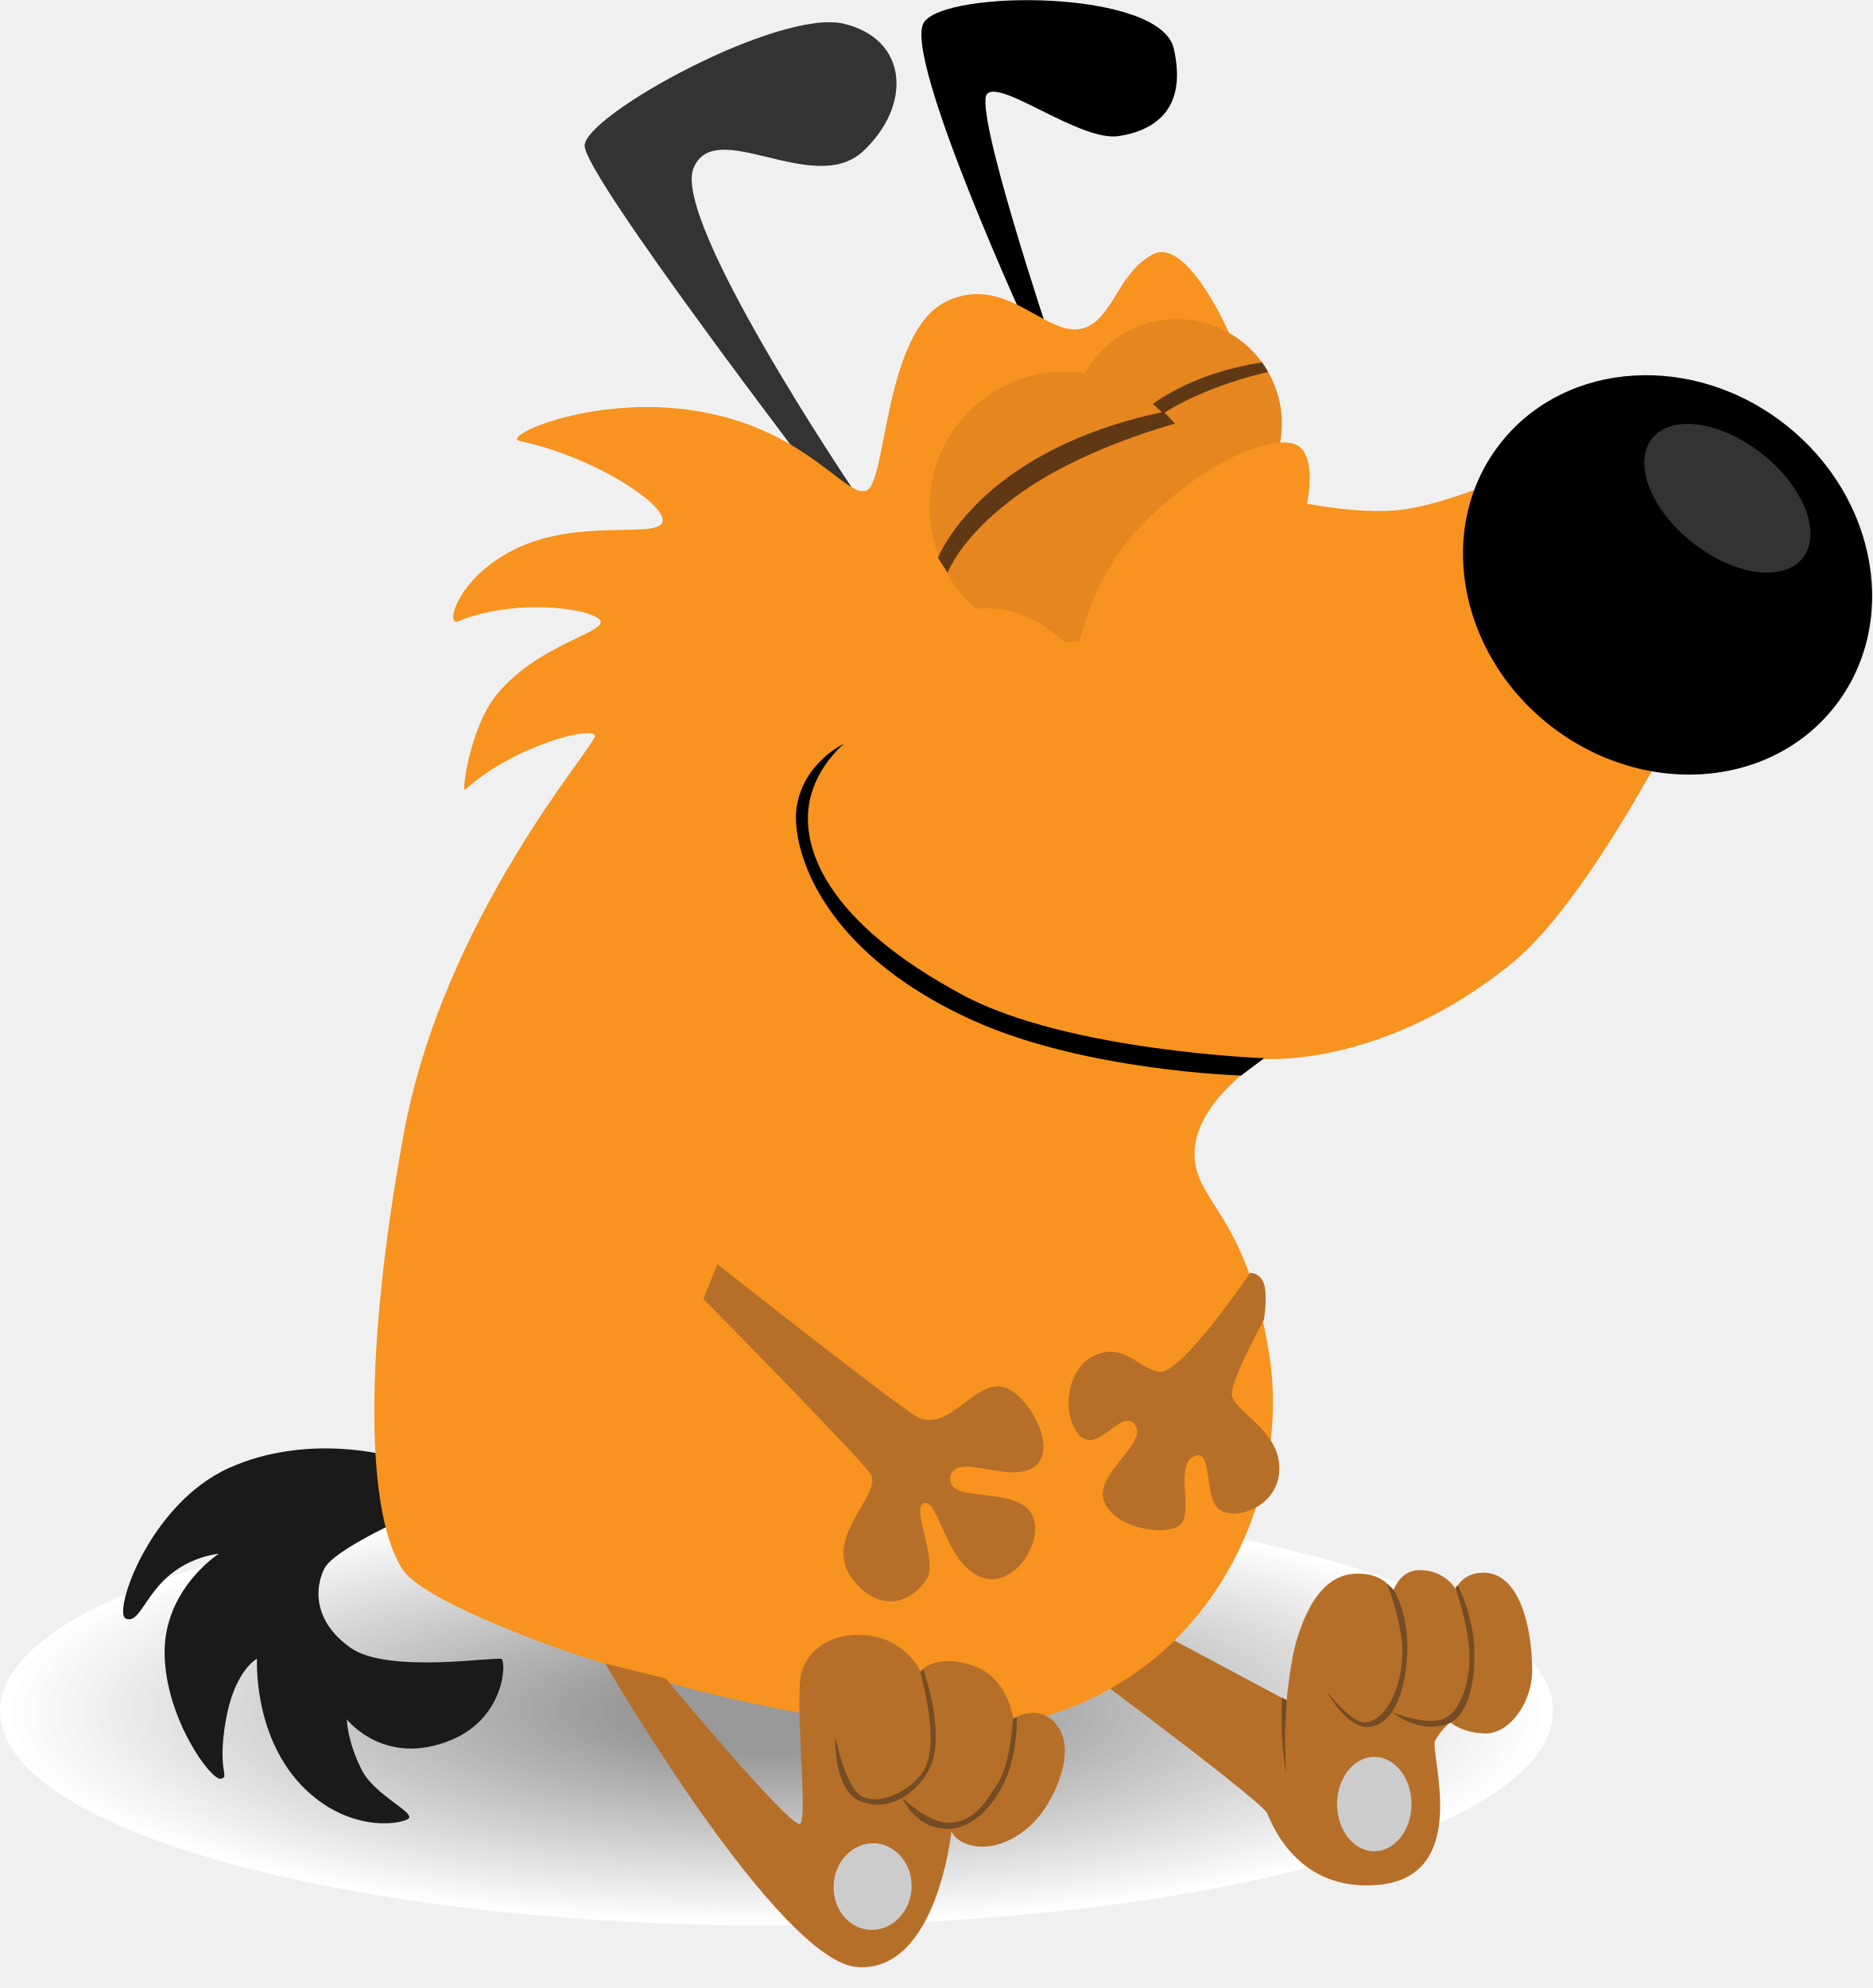
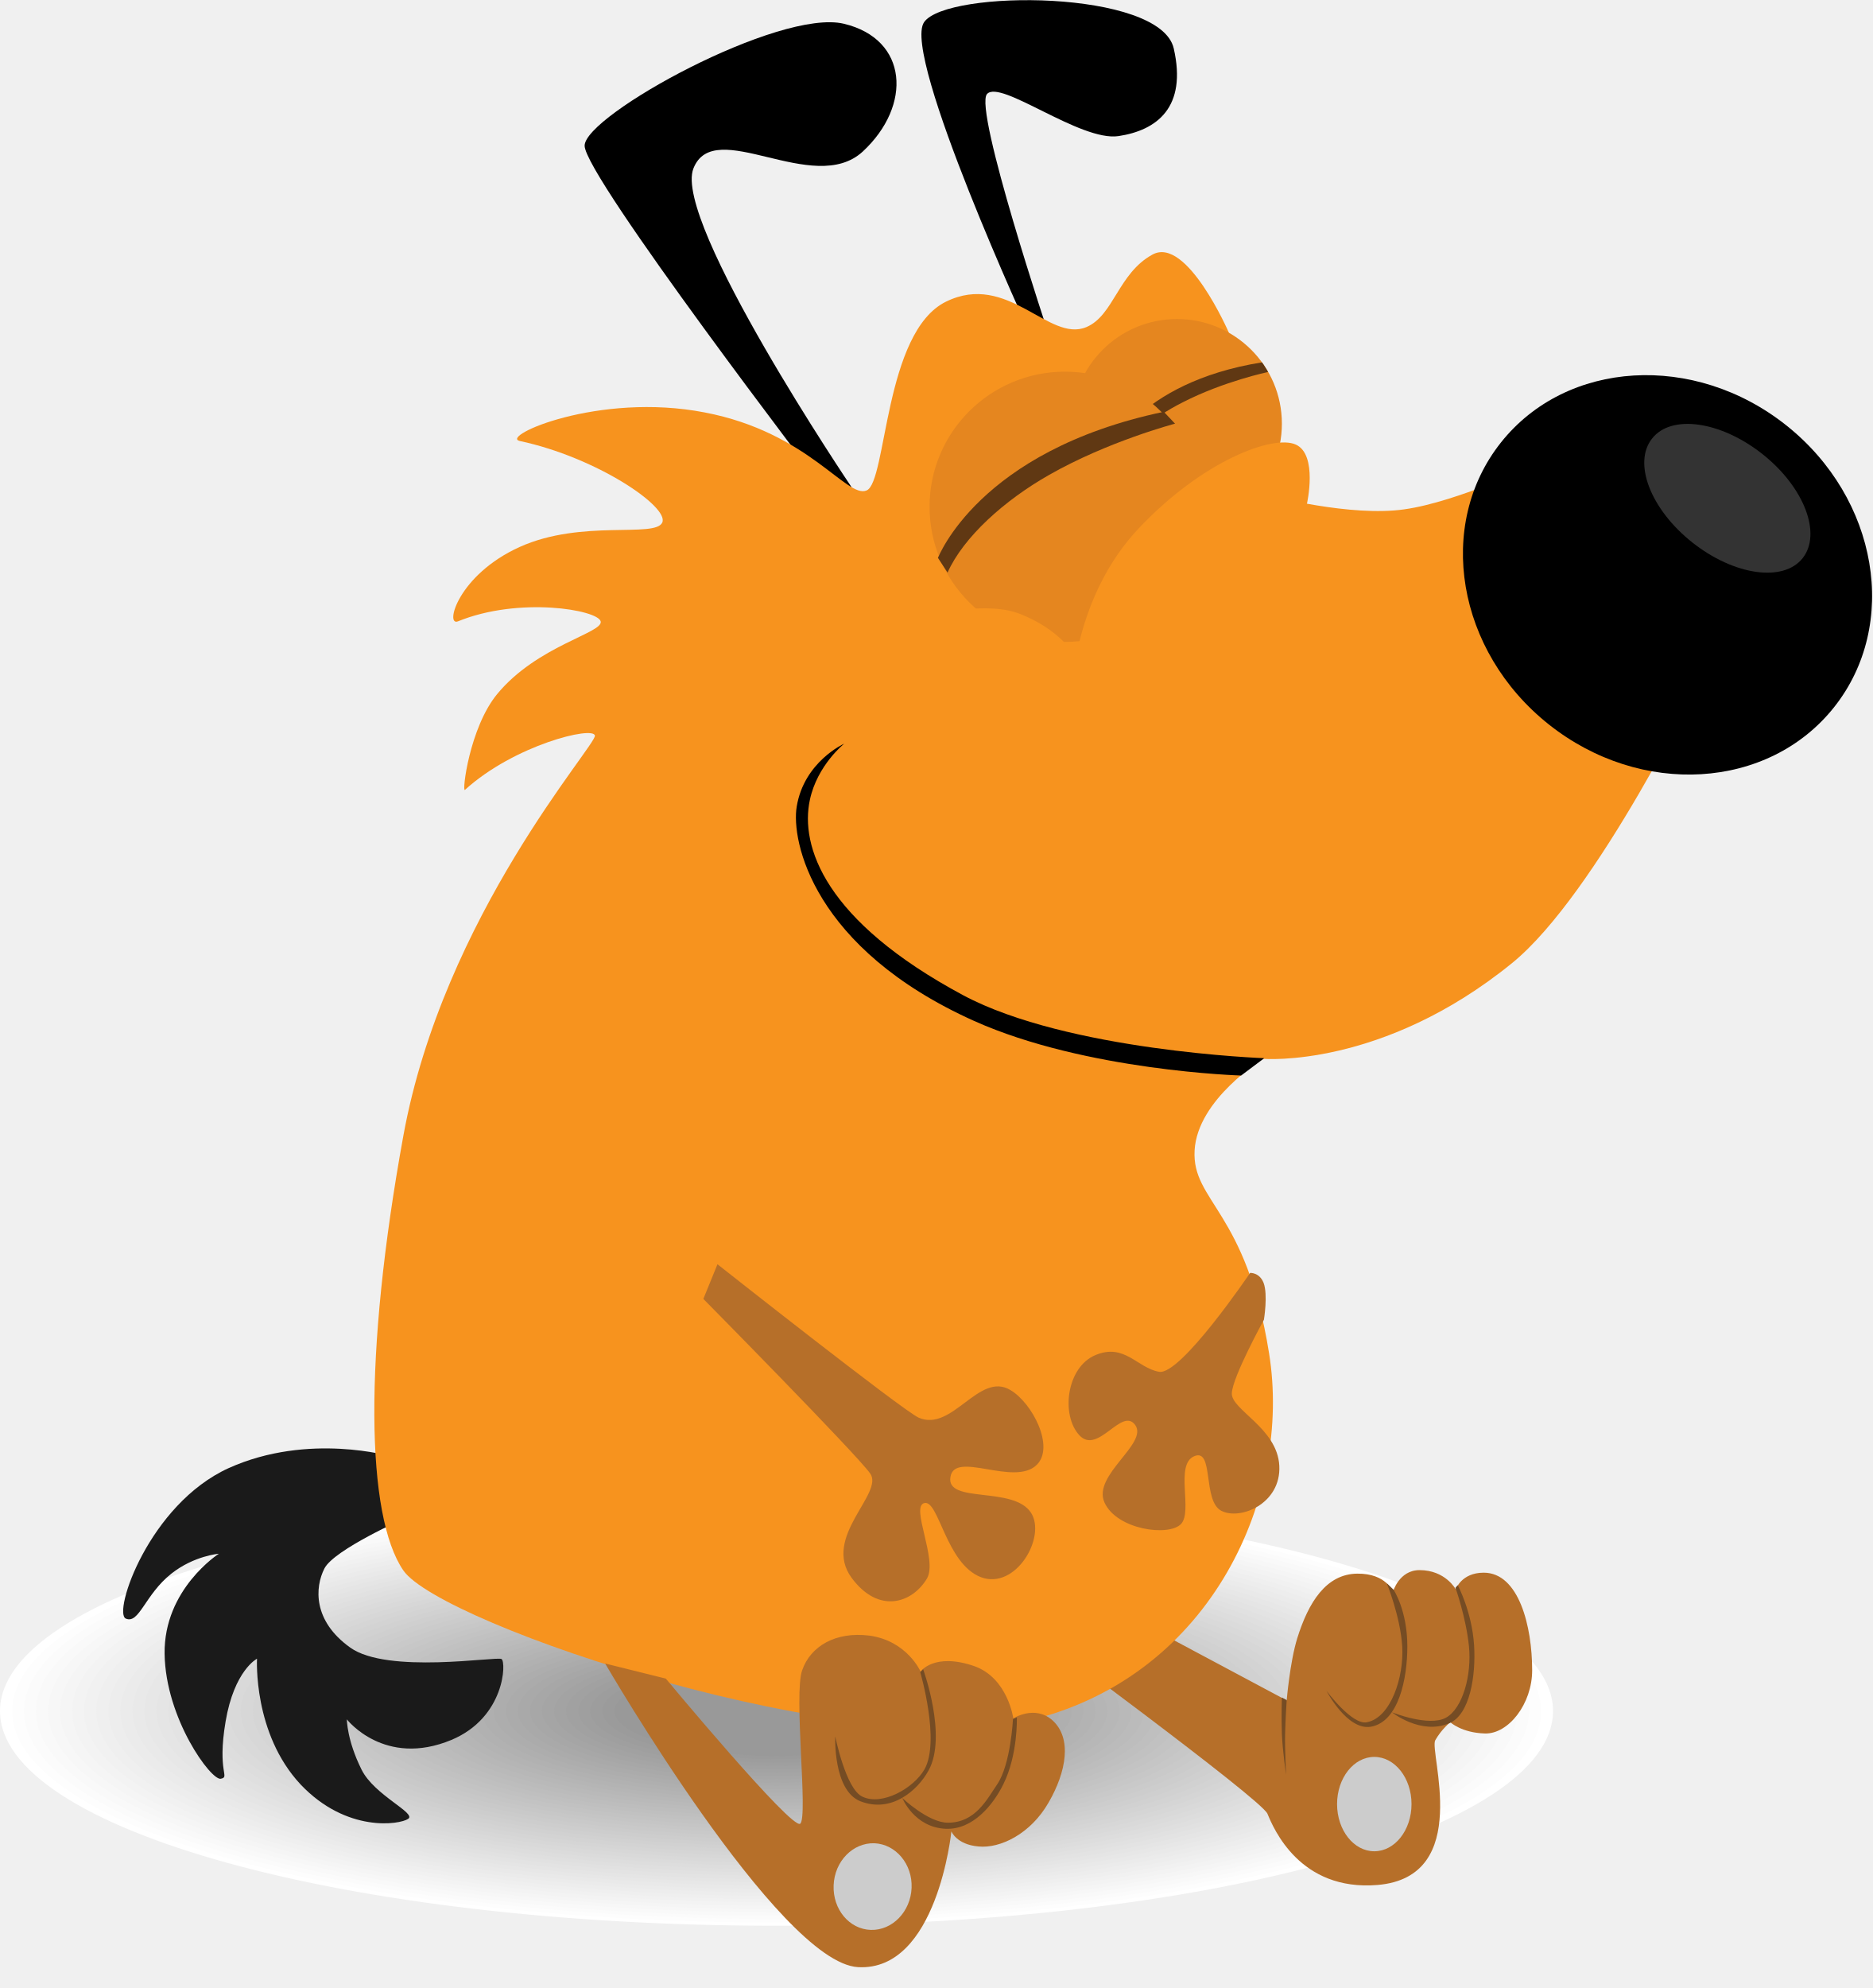
<svg xmlns="http://www.w3.org/2000/svg" version="1.1" id="Layer_1" x="0px" y="0px" viewBox="0 0 583.5 619.4" style="enable-background:new 0 0 583.5 619.4;" xml:space="preserve">
  <style type="text/css">
	.st0{fill:#FFFFFF;}
	.st1{fill:#FDFDFD;}
	.st2{fill:#FBFBFB;}
	.st3{fill:#F9F9F9;}
	.st4{fill:#F7F7F7;}
	.st5{fill:#F5F5F5;}
	.st6{fill:#F3F3F3;}
	.st7{fill:#F1F1F1;}
	.st8{fill:#EFEFEF;}
	.st9{fill:#EDEDED;}
	.st10{fill:#EBEBEB;}
	.st11{fill:#E9E9E9;}
	.st12{fill:#E7E7E7;}
	.st13{fill:#E5E5E5;}
	.st14{fill:#E3E3E3;}
	.st15{fill:#E1E1E1;}
	.st16{fill:#DFDFDF;}
	.st17{fill:#DDDDDD;}
	.st18{fill:#DBDBDB;}
	.st19{fill:#D9D9D9;}
	.st20{fill:#D7D7D7;}
	.st21{fill:#D5D5D5;}
	.st22{fill:#D3D3D3;}
	.st23{fill:#D1D1D1;}
	.st24{fill:#CFCFCF;}
	.st25{fill:#CDCDCD;}
	.st26{fill:#CBCBCB;}
	.st27{fill:#C9C9C9;}
	.st28{fill:#C7C7C7;}
	.st29{fill:#C5C5C5;}
	.st30{fill:#C3C3C3;}
	.st31{fill:#C1C1C1;}
	.st32{fill:#BFBFBF;}
	.st33{fill:#BDBDBD;}
	.st34{fill:#BBBBBB;}
	.st35{fill:#B9B9B9;}
	.st36{fill:#B7B7B7;}
	.st37{fill:#B5B5B5;}
	.st38{fill:#B3B3B3;}
	.st39{fill:#B1B1B1;}
	.st40{fill:#AFAFAF;}
	.st41{fill:#ADADAD;}
	.st42{fill:#ABABAB;}
	.st43{fill:#A9A9A9;}
	.st44{fill:#A7A7A7;}
	.st45{fill:#A5A5A5;}
	.st46{fill:#A3A3A3;}
	.st47{fill:#A1A1A1;}
	.st48{fill:#9F9F9F;}
	.st49{fill:#9D9D9D;}
	.st50{fill:#9B9B9B;}
	.st51{fill:#999999;}
- 	.st52{fill:#333333;}
- 	.st53{fill:#B66F29;}
- 	.st54{fill:#754C24;}
- 	.st55{fill:#CCCCCC;}
- 	.st56{fill:#1A1A1A;}
- 	.st57{fill:#F7931E;}
- 	.st58{fill:#E5861F;}
- 	.st59{fill:#603813;}
+ 	.st52{fill:#B66F29;}
+ 	.st53{fill:#754C24;}
+ 	.st54{fill:#CCCCCC;}
+ 	.st55{fill:#1A1A1A;}
+ 	.st56{fill:#F7931E;}
+ 	.st57{fill:#E5861F;}
+ 	.st58{fill:#603813;}
+ 	.st59{fill:#333333;}
</style>
  <g>
+     <path class="st0" d="M0,533.1c0,37,108.4,66.9,242,66.9c133.7,0,242-29.9,242-66.9c0-36.9-108.4-66.9-242-66.9   C108.4,466.2,0,496.2,0,533.1z" />
+     <path class="st1" d="M3.8,533.1C3.8,569.5,110.4,599,242,599s238.3-29.5,238.3-65.8c0-36.4-106.7-65.9-238.3-65.9   C110.4,467.3,3.8,496.8,3.8,533.1z" />
+     <path class="st2" d="M7.5,533.1c0,35.8,105,64.8,234.5,64.8s234.5-29,234.5-64.8s-105-64.8-234.5-64.8S7.5,497.3,7.5,533.1z" />
+     <ellipse class="st3" cx="242" cy="533.1" rx="230.8" ry="63.8" />
+     <ellipse class="st4" cx="242" cy="533.1" rx="227" ry="62.7" />
+     <ellipse class="st5" cx="242" cy="533.1" rx="223.3" ry="61.7" />
+     <ellipse class="st6" cx="242" cy="533.1" rx="219.5" ry="60.7" />
+     <ellipse class="st7" cx="242" cy="533.1" rx="215.8" ry="59.6" />
+     <ellipse class="st8" cx="242" cy="533.1" rx="212" ry="58.6" />
+     <ellipse class="st9" cx="242" cy="533.1" rx="208.2" ry="57.6" />
+     <ellipse class="st10" cx="242" cy="533.1" rx="204.5" ry="56.5" />
+     <ellipse class="st11" cx="242" cy="533.1" rx="200.7" ry="55.5" />
+     <ellipse class="st12" cx="242" cy="533.1" rx="197" ry="54.4" />
+     <ellipse class="st13" cx="242" cy="533.1" rx="193.2" ry="53.4" />
+     <ellipse class="st14" cx="242" cy="533.1" rx="189.5" ry="52.4" />
+     <ellipse class="st15" cx="242" cy="533.1" rx="185.7" ry="51.3" />
+     <ellipse class="st16" cx="242" cy="533.1" rx="182" ry="50.3" />
+     <ellipse class="st17" cx="242" cy="533.1" rx="178.2" ry="49.3" />
+     <ellipse class="st18" cx="242" cy="533.1" rx="174.5" ry="48.2" />
+     <ellipse class="st19" cx="242" cy="533.1" rx="170.7" ry="47.2" />
+     <ellipse class="st20" cx="242" cy="533.1" rx="167" ry="46.1" />
+     <ellipse class="st21" cx="242" cy="533.1" rx="163.2" ry="45.1" />
+     <ellipse class="st22" cx="242" cy="533.1" rx="159.4" ry="44.1" />
+     <ellipse class="st23" cx="242" cy="533.1" rx="155.7" ry="43" />
+     <ellipse class="st24" cx="242" cy="533.1" rx="151.9" ry="42" />
+     <ellipse class="st25" cx="242" cy="533.1" rx="148.2" ry="41" />
+     <ellipse class="st26" cx="242" cy="533.1" rx="144.4" ry="39.9" />
+     <ellipse class="st27" cx="242" cy="533.1" rx="140.7" ry="38.9" />
+     <ellipse class="st28" cx="242" cy="533.1" rx="136.9" ry="37.8" />
+     <ellipse class="st29" cx="242" cy="533.1" rx="133.2" ry="36.8" />
+     <ellipse class="st30" cx="242" cy="533.1" rx="129.4" ry="35.8" />
+     <ellipse class="st31" cx="242" cy="533.1" rx="125.7" ry="34.7" />
+     <ellipse class="st32" cx="242" cy="533.1" rx="121.9" ry="33.7" />
+     <ellipse class="st33" cx="242" cy="533.1" rx="118.1" ry="32.7" />
+     <ellipse class="st34" cx="242" cy="533.1" rx="114.4" ry="31.6" />
+     <ellipse class="st35" cx="242" cy="533.1" rx="110.6" ry="30.6" />
+     <ellipse class="st36" cx="242" cy="533.1" rx="106.9" ry="29.5" />
+     <ellipse class="st37" cx="242" cy="533.1" rx="103.1" ry="28.5" />
+     <ellipse class="st38" cx="242" cy="533.1" rx="99.4" ry="27.5" />
+     <ellipse class="st39" cx="242" cy="533.1" rx="95.6" ry="26.4" />
+     <path class="st40" d="M150.2,533.1c0,14,41.1,25.4,91.9,25.4c50.7,0,91.9-11.4,91.9-25.4s-41.1-25.4-91.9-25.4   C191.3,507.7,150.2,519.1,150.2,533.1z" />
+     <path class="st41" d="M153.9,533.1c0,13.4,39.5,24.4,88.1,24.4c48.7,0,88.1-10.9,88.1-24.4c0-13.4-39.4-24.4-88.1-24.4   C193.4,508.8,153.9,519.7,153.9,533.1z" />
+     <path class="st42" d="M157.7,533.1c0,12.9,37.8,23.3,84.4,23.3s84.4-10.4,84.4-23.3c0-12.9-37.8-23.3-84.4-23.3   C195.4,509.8,157.7,520.3,157.7,533.1z" />
+     <path class="st43" d="M161.4,533.1c0,12.3,36.1,22.3,80.6,22.3s80.6-10,80.6-22.3s-36.1-22.3-80.6-22.3   C197.5,510.9,161.4,520.8,161.4,533.1z" />
+     <path class="st44" d="M165.2,533.1c0,11.7,34.4,21.2,76.9,21.2c42.4,0,76.8-9.5,76.8-21.2s-34.4-21.2-76.8-21.2   C199.6,511.9,165.2,521.4,165.2,533.1z" />
+     <path class="st45" d="M168.9,533.1c0,11.2,32.7,20.2,73.1,20.2s73.1-9,73.1-20.2c0-11.1-32.7-20.2-73.1-20.2   C201.7,512.9,168.9,522,168.9,533.1z" />
+     <path class="st46" d="M172.7,533.1c0,10.6,31.1,19.2,69.4,19.2s69.3-8.6,69.3-19.2c0-10.6-31-19.2-69.3-19.2   C203.7,514,172.7,522.6,172.7,533.1z" />
+     <path class="st47" d="M176.4,533.1c0,10,29.4,18.1,65.6,18.1s65.6-8.1,65.6-18.1S278.2,515,242,515S176.4,523.1,176.4,533.1z" />
+     <path class="st48" d="M180.2,533.1c0,9.4,27.7,17.1,61.8,17.1c34.2,0,61.8-7.7,61.8-17.1c0-9.4-27.7-17.1-61.8-17.1   S180.2,523.7,180.2,533.1z" />
+     <path class="st49" d="M183.9,533.1c0,8.9,26,16.1,58.1,16.1s58.1-7.2,58.1-16.1c0-8.9-26-16.1-58.1-16.1   C210,517.1,183.9,524.3,183.9,533.1z" />
+     <path class="st50" d="M187.7,533.1c0,8.3,24.3,15,54.3,15s54.3-6.7,54.3-15s-24.3-15-54.3-15C212,518.1,187.7,524.8,187.7,533.1z" />
+     <path class="st51" d="M191.5,533.1c0,7.7,22.7,14,50.6,14s50.6-6.3,50.6-14s-22.6-14-50.6-14C214.1,519.2,191.5,525.4,191.5,533.1z   " />
+   </g>
+   <g>
    <g>
-       <path class="st0" d="M0,533.1C0,570.1,108.4,600,242,600c133.7,0,242-29.9,242-66.9c0-36.9-108.4-66.9-242-66.9    C108.4,466.2,0,496.2,0,533.1z" />
-       <path class="st1" d="M3.8,533.1C3.8,569.5,110.4,599,242,599c131.6,0,238.3-29.5,238.3-65.8c0-36.4-106.7-65.9-238.3-65.9    C110.4,467.3,3.8,496.8,3.8,533.1z" />
-       <path class="st2" d="M7.5,533.1c0,35.8,105,64.8,234.5,64.8c129.5,0,234.5-29,234.5-64.8c0-35.8-105-64.8-234.5-64.8    C112.5,468.3,7.5,497.3,7.5,533.1z" />
-       <ellipse class="st3" cx="242" cy="533.1" rx="230.8" ry="63.8" />
-       <ellipse class="st4" cx="242" cy="533.1" rx="227" ry="62.7" />
-       <ellipse class="st5" cx="242" cy="533.1" rx="223.3" ry="61.7" />
-       <ellipse class="st6" cx="242" cy="533.1" rx="219.5" ry="60.7" />
-       <ellipse class="st7" cx="242" cy="533.1" rx="215.8" ry="59.6" />
-       <ellipse class="st8" cx="242" cy="533.1" rx="212" ry="58.6" />
-       <ellipse class="st9" cx="242" cy="533.1" rx="208.2" ry="57.6" />
-       <ellipse class="st10" cx="242" cy="533.1" rx="204.5" ry="56.5" />
-       <ellipse class="st11" cx="242" cy="533.1" rx="200.7" ry="55.5" />
-       <ellipse class="st12" cx="242" cy="533.1" rx="197" ry="54.4" />
-       <ellipse class="st13" cx="242" cy="533.1" rx="193.2" ry="53.4" />
-       <ellipse class="st14" cx="242" cy="533.1" rx="189.5" ry="52.4" />
-       <ellipse class="st15" cx="242" cy="533.1" rx="185.7" ry="51.3" />
-       <ellipse class="st16" cx="242" cy="533.1" rx="182" ry="50.3" />
-       <ellipse class="st17" cx="242" cy="533.1" rx="178.2" ry="49.3" />
-       <ellipse class="st18" cx="242" cy="533.1" rx="174.5" ry="48.2" />
-       <ellipse class="st19" cx="242" cy="533.1" rx="170.7" ry="47.2" />
-       <ellipse class="st20" cx="242" cy="533.1" rx="167" ry="46.1" />
-       <ellipse class="st21" cx="242" cy="533.1" rx="163.2" ry="45.1" />
-       <ellipse class="st22" cx="242" cy="533.1" rx="159.4" ry="44.1" />
-       <ellipse class="st23" cx="242" cy="533.1" rx="155.7" ry="43" />
-       <ellipse class="st24" cx="242" cy="533.1" rx="151.9" ry="42" />
-       <ellipse class="st25" cx="242" cy="533.1" rx="148.2" ry="41" />
-       <ellipse class="st26" cx="242" cy="533.1" rx="144.4" ry="39.9" />
-       <ellipse class="st27" cx="242" cy="533.1" rx="140.7" ry="38.9" />
-       <ellipse class="st28" cx="242" cy="533.1" rx="136.9" ry="37.8" />
-       <ellipse class="st29" cx="242" cy="533.1" rx="133.2" ry="36.8" />
-       <ellipse class="st30" cx="242" cy="533.1" rx="129.4" ry="35.8" />
-       <ellipse class="st31" cx="242" cy="533.1" rx="125.7" ry="34.7" />
-       <ellipse class="st32" cx="242" cy="533.1" rx="121.9" ry="33.7" />
-       <ellipse class="st33" cx="242" cy="533.1" rx="118.1" ry="32.7" />
-       <ellipse class="st34" cx="242" cy="533.1" rx="114.4" ry="31.6" />
-       <ellipse class="st35" cx="242" cy="533.1" rx="110.6" ry="30.6" />
-       <ellipse class="st36" cx="242" cy="533.1" rx="106.9" ry="29.5" />
-       <ellipse class="st37" cx="242" cy="533.1" rx="103.1" ry="28.5" />
-       <ellipse class="st38" cx="242" cy="533.1" rx="99.4" ry="27.5" />
-       <ellipse class="st39" cx="242" cy="533.1" rx="95.6" ry="26.4" />
-       <path class="st40" d="M150.2,533.1c0,14,41.1,25.4,91.9,25.4c50.7,0,91.9-11.4,91.9-25.4c0-14-41.1-25.4-91.9-25.4    C191.3,507.7,150.2,519.1,150.2,533.1z" />
-       <path class="st41" d="M153.9,533.1c0,13.4,39.5,24.4,88.1,24.4c48.7,0,88.1-10.9,88.1-24.4c0-13.4-39.4-24.4-88.1-24.4    C193.4,508.8,153.9,519.7,153.9,533.1z" />
-       <path class="st42" d="M157.7,533.1c0,12.9,37.8,23.3,84.4,23.3c46.6,0,84.4-10.4,84.4-23.3c0-12.9-37.8-23.3-84.4-23.3    C195.4,509.8,157.7,520.3,157.7,533.1z" />
-       <path class="st43" d="M161.4,533.1c0,12.3,36.1,22.3,80.6,22.3c44.5,0,80.6-10,80.6-22.3c0-12.3-36.1-22.3-80.6-22.3    C197.5,510.9,161.4,520.8,161.4,533.1z" />
-       <path class="st44" d="M165.2,533.1c0,11.7,34.4,21.2,76.9,21.2c42.4,0,76.8-9.5,76.8-21.2c0-11.7-34.4-21.2-76.8-21.2    C199.6,511.9,165.2,521.4,165.2,533.1z" />
-       <path class="st45" d="M168.9,533.1c0,11.2,32.7,20.2,73.1,20.2c40.4,0,73.1-9,73.1-20.2c0-11.1-32.7-20.2-73.1-20.2    C201.7,512.9,168.9,522,168.9,533.1z" />
-       <path class="st46" d="M172.7,533.1c0,10.6,31.1,19.2,69.4,19.2c38.3,0,69.3-8.6,69.3-19.2c0-10.6-31-19.2-69.3-19.2    C203.7,514,172.7,522.6,172.7,533.1z" />
-       <path class="st47" d="M176.4,533.1c0,10,29.4,18.1,65.6,18.1c36.2,0,65.6-8.1,65.6-18.1c0-10-29.4-18.1-65.6-18.1    C205.8,515,176.4,523.1,176.4,533.1z" />
-       <path class="st48" d="M180.2,533.1c0,9.4,27.7,17.1,61.8,17.1c34.2,0,61.8-7.7,61.8-17.1c0-9.4-27.7-17.1-61.8-17.1    C207.9,516,180.2,523.7,180.2,533.1z" />
-       <path class="st49" d="M183.9,533.1c0,8.9,26,16.1,58.1,16.1c32.1,0,58.1-7.2,58.1-16.1c0-8.9-26-16.1-58.1-16.1    C210,517.1,183.9,524.3,183.9,533.1z" />
-       <path class="st50" d="M187.7,533.1c0,8.3,24.3,15,54.3,15c30,0,54.3-6.7,54.3-15c0-8.3-24.3-15-54.3-15    C212,518.1,187.7,524.8,187.7,533.1z" />
-       <path class="st51" d="M191.5,533.1c0,7.7,22.7,14,50.6,14c27.9,0,50.6-6.3,50.6-14c0-7.7-22.6-14-50.6-14    C214.1,519.2,191.5,525.4,191.5,533.1z" />
-     </g>
-     <g>
-       <g>
-         <path class="st52" d="M265.4,151.8c0,0-55.8-82.7-49.3-99.3c6.5-16.6,37.4,8.9,52.8-5.3c15.4-14.3,14.2-35-5.9-39.8     c-20.2-4.8-80.8,28.5-80.8,38c0,9.5,74.2,106.4,74.2,106.4H265.4z" />
-         <path d="M321.3,104.7c0,0-40.4-87.6-33.3-97.8c7.1-10.2,73.6-10.2,77.8,8.2c4.2,18.4-5.3,25.5-17.2,27.3     c-11.9,1.8-36.8-17.8-41-13.1c-4.2,4.8,19.4,75.4,19.4,75.4H321.3z" />
-         <path class="st53" d="M319.8,506.7c0,0,73.2,53.8,75.2,58.4c1.9,4.6,10.1,24.2,34.3,22.2c29.9-2.5,16-41.6,18-45.1     c2-3.5,4.7-5.6,4.7-5.6s3.5,3.3,10.8,3.5c7.3,0.2,14.7-9.2,14.7-19.7c0-13.6-4.1-30.4-15.1-30.4c-7,0-8.7,5.2-8.7,5.2     s-3.2-6-11.3-6c-6.4,0-8.3,6.8-8.3,6.8s-2-5.8-11.1-5.7c-9.7,0.1-15.2,8.9-18.7,20.1c-2.3,7.4-3.3,19.4-3.3,19.4L333.9,494     L319.8,506.7z" />
-         <path class="st54" d="M401,529.7c0,0-0.4,6.1-0.5,10.7c-0.1,4.6,0.3,12.5,0.3,12.5s-1.1-7.5-1.3-12.7c-0.2-5.2,0-11.3,0-11.3     L401,529.7z" />
-         <path class="st54" d="M434.3,495.3c0,0,4.3,6.4,4.3,17.7c0,10-2.7,23.5-11.4,25c-7.4,1.2-13.8-11.2-13.8-11.2s8,10.8,12.6,9.8     c7.4-1.4,11.6-14,11-23.7c-0.6-9.3-4.8-19.6-4.8-19.6L434.3,495.3z" />
-         <path class="st54" d="M454.3,493.9c0,0,4.4,8.1,5.1,18.7c0.6,9.5-1.3,21.6-7.7,24.3c-8.9,3.8-17.9-3.4-17.9-3.4     s11.5,4.6,16.8,1.7c5.3-2.9,8.1-13.4,7.2-22.3c-0.9-8.9-4.2-18.2-4.2-18.2L454.3,493.9z" />
-         <ellipse class="st55" cx="428.3" cy="562.1" rx="11.6" ry="14.7" />
-         <path class="st56" d="M122,453.8c0,0-25.8-7.6-50.7,3.6c-24.9,11.3-36.2,45.1-32.1,46.9c4.2,1.8,5.9-7.4,14.2-14     c7.1-5.6,14.8-6.2,14.8-6.2s-17.2,11-16.9,31.2c0.3,20.2,14.5,39.5,17.5,38.9c3-0.6-1.2-1.8,1.5-17.8c2.7-16,9.8-19.6,9.8-19.6     s-1.3,23.3,13.6,39.2c14.3,15.1,30.9,12.5,33.5,10.7c2.7-1.8-10.5-7.3-14.5-15.3c-4.6-9.2-4.6-15.7-4.6-15.7s11.7,15.1,32.6,6.4     c16.7-7,17.1-24.3,15.6-25.2c-1.5-0.9-35.6,4.8-47.2-3.6c-11.6-8.3-11-18.7-8-24.6c3-5.9,25.2-15.7,25.2-15.7L122,453.8z" />
-         <path class="st57" d="M479.8,144.2c0,0-25.5,12.2-42.2,14.5c-16.6,2.4-41.6-4.2-41.6-4.2L383,103.7c0,0-13.1-30.2-23.8-24.4     c-10.7,5.8-12.1,19-20.6,22.6c-11.7,5-24.5-17.4-43.8-7.9c-19.3,9.5-18.4,56.1-24.7,58.8c-6.2,2.7-18-18.1-50.5-24.3     c-33.1-6.4-64,7.5-57.6,8.9c23.9,5.1,46.6,20.5,44.4,25.4c-2.2,4.9-25.1-1.1-44.4,7.6c-19.3,8.7-23.4,24.8-19.3,23.2     c19.1-7.8,43.6-3.6,44.5,0c0.9,3.6-19.8,7.5-32.3,22.7c-8.6,10.5-11,30.7-10,29.8c15.4-14,40.1-20,40.5-16.9     c0.4,3.1-47.2,56.1-59.7,124.7c-12.5,68.6-11.6,118.5,0,135.4c11.6,16.9,141.6,60.6,196.8,46.3c55.2-14.3,80.2-69.5,73-114     c-7.1-44.5-24.1-47.2-23.2-63.2c0.9-16,21.4-28.5,21.4-28.5s37,3.1,77.5-29.8c26.6-21.6,59.2-89.5,59.2-89.5L479.8,144.2z" />
-         <ellipse class="st58" cx="366.8" cy="132" rx="32.7" ry="32.6" />
-         <path class="st59" d="M393.3,112.9c0,0,0.8,1.1,1,1.5c0.3,0.4,0.9,1.5,0.9,1.5s-13.8,2.9-26.5,9.4c-9.6,4.8-18.5,12.1-22.2,19.4     l-1.9-2.5C344.7,142.2,353.9,119.2,393.3,112.9z" />
-         <ellipse class="st58" cx="331.9" cy="157.9" rx="42.2" ry="42.1" />
-         <path class="st59" d="M362.7,128.3l3.5,3.7c0,0-20.9,5.5-39.3,16c-13.9,7.9-26.6,19.3-31.6,30.4l-3-4.6     C292.4,173.9,304.7,140.5,362.7,128.3z" />
-         <path class="st57" d="M407.3,157c0,0,3.5-15.4-3.5-18.5c-7-3.1-28.9,4.9-49,26.2c-20,21.3-20.7,50.2-20.7,50.2L407.3,157z" />
-         <path class="st57" d="M335.3,204.7c0,0-4.6-8.6-17.9-13.6c-13.4-5-40.1,3.6-40.1,3.6L335.3,204.7z" />
-         <path d="M394,329.7c0,0-61.2-2.2-93.8-19.6c-43.3-23.2-50.9-46.5-47.8-60.9c2.3-10.8,10.7-17.5,10.7-17.5s-12.5,5.6-14.8,19.6     c-1.8,10.6,5,44.2,55.3,66.8c34.8,15.6,83.2,17,83.2,17L394,329.7z" />
-         <ellipse transform="matrix(0.6224 -0.7827 0.7827 0.6224 56.0555 474.4214)" cx="519.7" cy="179.1" rx="59.5" ry="66.3" />
-         <path class="st53" d="M223.6,393.9c0,0,57.5,45.4,62.7,47.8c10.5,4.6,18.8-14.5,28.6-8.6c6.8,4,13.9,17.7,8.2,23.3     c-7,6.9-25.6-4.6-26.9,3.8c-1.4,8.4,19.6,2.7,25.1,11.1c4.9,7.5-4.7,24.2-15.6,20.1c-10.9-4.2-13.1-24.1-17.6-23.1     c-4.5,1,4.2,17.6,0.8,23.5c-4.5,7.6-15,11.3-23.5-0.2c-9.3-12.7,10.2-26.3,5.8-32.5c-4.4-6.2-52-54.4-52-54.4L223.6,393.9z" />
-         <path class="st53" d="M188.6,518.3c0,0,54.1,93.2,78.8,94.6c24.7,1.4,29.1-42.3,29.1-42.3s1.6,4.1,8.4,4.7     c6.8,0.7,16.3-3.9,21.9-13.7c5.5-9.5,7.4-20,1.2-25.6c-5.5-4.9-12.2-0.6-12.2-0.6s-1.7-12.6-12.2-16.3     c-12.5-4.3-16.7,1.7-16.7,1.7s-4.2-9.6-16-11.2c-10.5-1.3-18.3,3.3-20.9,10.8c-2.7,7.5,1.9,45.6-0.6,47.8     c-2.5,2.2-41.9-45.2-41.9-45.2L188.6,518.3z" />
-         <path class="st54" d="M260.3,541c0,0-0.7,16.8,7.8,20.2c9.6,3.8,17.8-3.2,21.3-9.6c5.9-10.7-1.7-31.5-1.7-31.5l-0.9,0.9     c0,0,6.3,21.5,1.3,30.3c-3.4,5.9-13.2,11.4-19.3,8.5C263.6,557.5,260.3,541,260.3,541z" />
-         <path class="st54" d="M315.7,535.6c0,0-0.7,14.1-4.9,20.3c-3.2,4.7-6.8,12-15.4,12c-6.1,0-14.2-7.7-14.2-7.7s3.7,9.2,13.6,9.6     c8.4,0.3,14.7-7.4,17.9-13.9c4.6-9.3,4.2-20.8,4.2-20.8L315.7,535.6z" />
-         <path class="st55" d="M284.1,588.2c-0.3,7.4-6,13.3-12.7,13.1c-6.7-0.2-11.9-6.4-11.6-13.9c0.3-7.5,6-13.3,12.7-13.1     C279.2,574.6,284.4,580.8,284.1,588.2z" />
-         <path class="st53" d="M393.8,399.7c-1.3-3.3-4.2-3.1-4.2-3.1s-21.7,32.1-28.4,30.8c-6.8-1.2-10.7-9-19.8-5.2     c-9.1,3.8-10.8,18.8-5,25c5.8,6.2,13.2-9,17.4-3.2c4.1,5.8-13.4,15.6-9.6,24.1c3.8,8.5,19.9,10.7,23.8,6.8     c3.9-3.9-2-18.6,4.2-21.2c6.2-2.6,2.5,13.9,8.4,17c5.9,3.1,18.7-2.2,18.1-14c-0.6-11.8-15-17.4-14.8-22.6     c0.2-5.1,10-22.9,10-22.9S395.2,403.4,393.8,399.7z" />
-         <path class="st52" d="M514.9,136.6c6-7.6,21.4-5.4,34.4,4.9c13,10.3,18.5,24.8,12.5,32.4c-6,7.6-21.4,5.4-34.4-4.9     C514.4,158.7,508.8,144.2,514.9,136.6z" />
-       </g>
+       <path d="M265.4,151.8c0,0-55.8-82.7-49.3-99.3s37.4,8.9,52.8-5.3c15.4-14.3,14.2-35-5.9-39.8c-20.2-4.8-80.8,28.5-80.8,38    s74.2,106.4,74.2,106.4H265.4z" />
+       <path d="M321.3,104.7c0,0-40.4-87.6-33.3-97.8s73.6-10.2,77.8,8.2c4.2,18.4-5.3,25.5-17.2,27.3c-11.9,1.8-36.8-17.8-41-13.1    c-4.2,4.8,19.4,75.4,19.4,75.4H321.3z" />
+       <path class="st52" d="M319.8,506.7c0,0,73.2,53.8,75.2,58.4c1.9,4.6,10.1,24.2,34.3,22.2c29.9-2.5,16-41.6,18-45.1    s4.7-5.6,4.7-5.6s3.5,3.3,10.8,3.5s14.7-9.2,14.7-19.7c0-13.6-4.1-30.4-15.1-30.4c-7,0-8.7,5.2-8.7,5.2s-3.2-6-11.3-6    c-6.4,0-8.3,6.8-8.3,6.8s-2-5.8-11.1-5.7c-9.7,0.1-15.2,8.9-18.7,20.1c-2.3,7.4-3.3,19.4-3.3,19.4L333.9,494L319.8,506.7z" />
+       <path class="st53" d="M401,529.7c0,0-0.4,6.1-0.5,10.7c-0.1,4.6,0.3,12.5,0.3,12.5s-1.1-7.5-1.3-12.7c-0.2-5.2,0-11.3,0-11.3    L401,529.7z" />
+       <path class="st53" d="M434.3,495.3c0,0,4.3,6.4,4.3,17.7c0,10-2.7,23.5-11.4,25c-7.4,1.2-13.8-11.2-13.8-11.2s8,10.8,12.6,9.8    c7.4-1.4,11.6-14,11-23.7c-0.6-9.3-4.8-19.6-4.8-19.6L434.3,495.3z" />
+       <path class="st53" d="M454.3,493.9c0,0,4.4,8.1,5.1,18.7c0.6,9.5-1.3,21.6-7.7,24.3c-8.9,3.8-17.9-3.4-17.9-3.4s11.5,4.6,16.8,1.7    c5.3-2.9,8.1-13.4,7.2-22.3c-0.9-8.9-4.2-18.2-4.2-18.2L454.3,493.9z" />
+       <ellipse class="st54" cx="428.3" cy="562.1" rx="11.6" ry="14.7" />
+       <path class="st55" d="M122,453.8c0,0-25.8-7.6-50.7,3.6c-24.9,11.3-36.2,45.1-32.1,46.9c4.2,1.8,5.9-7.4,14.2-14    c7.1-5.6,14.8-6.2,14.8-6.2s-17.2,11-16.9,31.2s14.5,39.5,17.5,38.9s-1.2-1.8,1.5-17.8s9.8-19.6,9.8-19.6s-1.3,23.3,13.6,39.2    c14.3,15.1,30.9,12.5,33.5,10.7c2.7-1.8-10.5-7.3-14.5-15.3c-4.6-9.2-4.6-15.7-4.6-15.7s11.7,15.1,32.6,6.4    c16.7-7,17.1-24.3,15.6-25.2s-35.6,4.8-47.2-3.6c-11.6-8.3-11-18.7-8-24.6s25.2-15.7,25.2-15.7L122,453.8z" />
+       <path class="st56" d="M479.8,144.2c0,0-25.5,12.2-42.2,14.5c-16.6,2.4-41.6-4.2-41.6-4.2l-13-50.8c0,0-13.1-30.2-23.8-24.4    c-10.7,5.8-12.1,19-20.6,22.6c-11.7,5-24.5-17.4-43.8-7.9s-18.4,56.1-24.7,58.8c-6.2,2.7-18-18.1-50.5-24.3    c-33.1-6.4-64,7.5-57.6,8.9c23.9,5.1,46.6,20.5,44.4,25.4c-2.2,4.9-25.1-1.1-44.4,7.6c-19.3,8.7-23.4,24.8-19.3,23.2    c19.1-7.8,43.6-3.6,44.5,0c0.9,3.6-19.8,7.5-32.3,22.7c-8.6,10.5-11,30.7-10,29.8c15.4-14,40.1-20,40.5-16.9    s-47.2,56.1-59.7,124.7s-11.6,118.5,0,135.4s141.6,60.6,196.8,46.3s80.2-69.5,73-114c-7.1-44.5-24.1-47.2-23.2-63.2    s21.4-28.5,21.4-28.5s37,3.1,77.5-29.8c26.6-21.6,59.2-89.5,59.2-89.5L479.8,144.2z" />
+       <ellipse class="st57" cx="366.8" cy="132" rx="32.7" ry="32.6" />
+       <path class="st58" d="M393.3,112.9c0,0,0.8,1.1,1,1.5c0.3,0.4,0.9,1.5,0.9,1.5s-13.8,2.9-26.5,9.4c-9.6,4.8-18.5,12.1-22.2,19.4    l-1.9-2.5C344.7,142.2,353.9,119.2,393.3,112.9z" />
+       <ellipse class="st57" cx="331.9" cy="157.9" rx="42.2" ry="42.1" />
+       <path class="st58" d="M362.7,128.3l3.5,3.7c0,0-20.9,5.5-39.3,16c-13.9,7.9-26.6,19.3-31.6,30.4l-3-4.6    C292.4,173.9,304.7,140.5,362.7,128.3z" />
+       <path class="st56" d="M407.3,157c0,0,3.5-15.4-3.5-18.5s-28.9,4.9-49,26.2c-20,21.3-20.7,50.2-20.7,50.2L407.3,157z" />
+       <path class="st56" d="M335.3,204.7c0,0-4.6-8.6-17.9-13.6c-13.4-5-40.1,3.6-40.1,3.6L335.3,204.7z" />
+       <path d="M394,329.7c0,0-61.2-2.2-93.8-19.6c-43.3-23.2-50.9-46.5-47.8-60.9c2.3-10.8,10.7-17.5,10.7-17.5s-12.5,5.6-14.8,19.6    c-1.8,10.6,5,44.2,55.3,66.8c34.8,15.6,83.2,17,83.2,17L394,329.7z" />
+       <ellipse transform="matrix(0.6224 -0.7827 0.7827 0.6224 56.038 474.405)" cx="519.7" cy="179.1" rx="59.5" ry="66.3" />
+       <path class="st52" d="M223.6,393.9c0,0,57.5,45.4,62.7,47.8c10.5,4.6,18.8-14.5,28.6-8.6c6.8,4,13.9,17.7,8.2,23.3    c-7,6.9-25.6-4.6-26.9,3.8c-1.4,8.4,19.6,2.7,25.1,11.1c4.9,7.5-4.7,24.2-15.6,20.1c-10.9-4.2-13.1-24.1-17.6-23.1    s4.2,17.6,0.8,23.5c-4.5,7.6-15,11.3-23.5-0.2c-9.3-12.7,10.2-26.3,5.8-32.5c-4.4-6.2-52-54.4-52-54.4L223.6,393.9z" />
+       <path class="st52" d="M188.6,518.3c0,0,54.1,93.2,78.8,94.6c24.7,1.4,29.1-42.3,29.1-42.3s1.6,4.1,8.4,4.7    c6.8,0.7,16.3-3.9,21.9-13.7c5.5-9.5,7.4-20,1.2-25.6c-5.5-4.9-12.2-0.6-12.2-0.6s-1.7-12.6-12.2-16.3    c-12.5-4.3-16.7,1.7-16.7,1.7s-4.2-9.6-16-11.2c-10.5-1.3-18.3,3.3-20.9,10.8c-2.7,7.5,1.9,45.6-0.6,47.8S207.5,523,207.5,523    L188.6,518.3z" />
+       <path class="st53" d="M260.3,541c0,0-0.7,16.8,7.8,20.2c9.6,3.8,17.8-3.2,21.3-9.6c5.9-10.7-1.7-31.5-1.7-31.5l-0.9,0.9    c0,0,6.3,21.5,1.3,30.3c-3.4,5.9-13.2,11.4-19.3,8.5C263.6,557.5,260.3,541,260.3,541z" />
+       <path class="st53" d="M315.7,535.6c0,0-0.7,14.1-4.9,20.3c-3.2,4.7-6.8,12-15.4,12c-6.1,0-14.2-7.7-14.2-7.7s3.7,9.2,13.6,9.6    c8.4,0.3,14.7-7.4,17.9-13.9c4.6-9.3,4.2-20.8,4.2-20.8L315.7,535.6z" />
+       <path class="st54" d="M284.1,588.2c-0.3,7.4-6,13.3-12.7,13.1s-11.9-6.4-11.6-13.9s6-13.3,12.7-13.1    C279.2,574.6,284.4,580.8,284.1,588.2z" />
+       <path class="st52" d="M393.8,399.7c-1.3-3.3-4.2-3.1-4.2-3.1s-21.7,32.1-28.4,30.8c-6.8-1.2-10.7-9-19.8-5.2    c-9.1,3.8-10.8,18.8-5,25s13.2-9,17.4-3.2c4.1,5.8-13.4,15.6-9.6,24.1s19.9,10.7,23.8,6.8c3.9-3.9-2-18.6,4.2-21.2    s2.5,13.9,8.4,17s18.7-2.2,18.1-14s-15-17.4-14.8-22.6c0.2-5.1,10-22.9,10-22.9S395.2,403.4,393.8,399.7z" />
+       <path class="st59" d="M514.9,136.6c6-7.6,21.4-5.4,34.4,4.9c13,10.3,18.5,24.8,12.5,32.4c-6,7.6-21.4,5.4-34.4-4.9    C514.4,158.7,508.8,144.2,514.9,136.6z" />
    </g>
  </g>
</svg>
